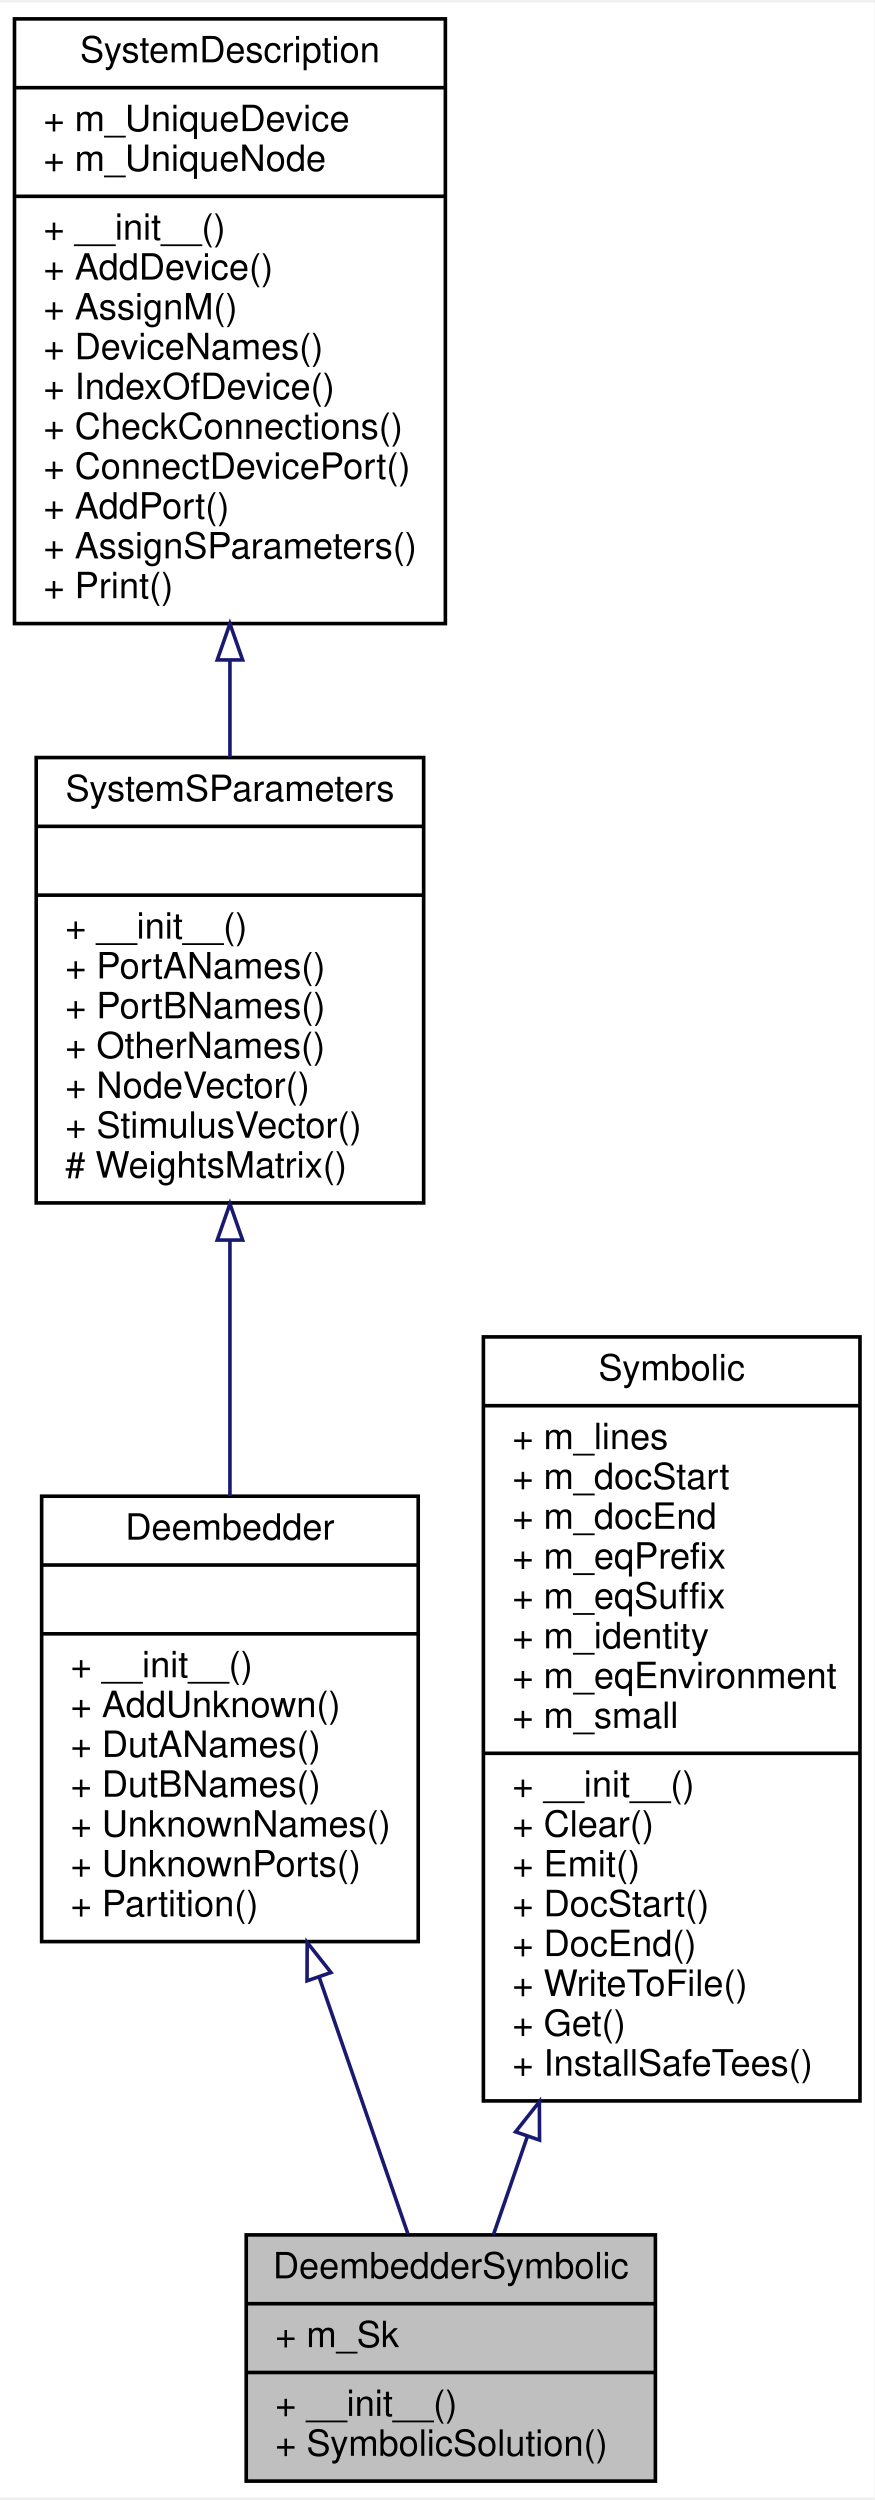
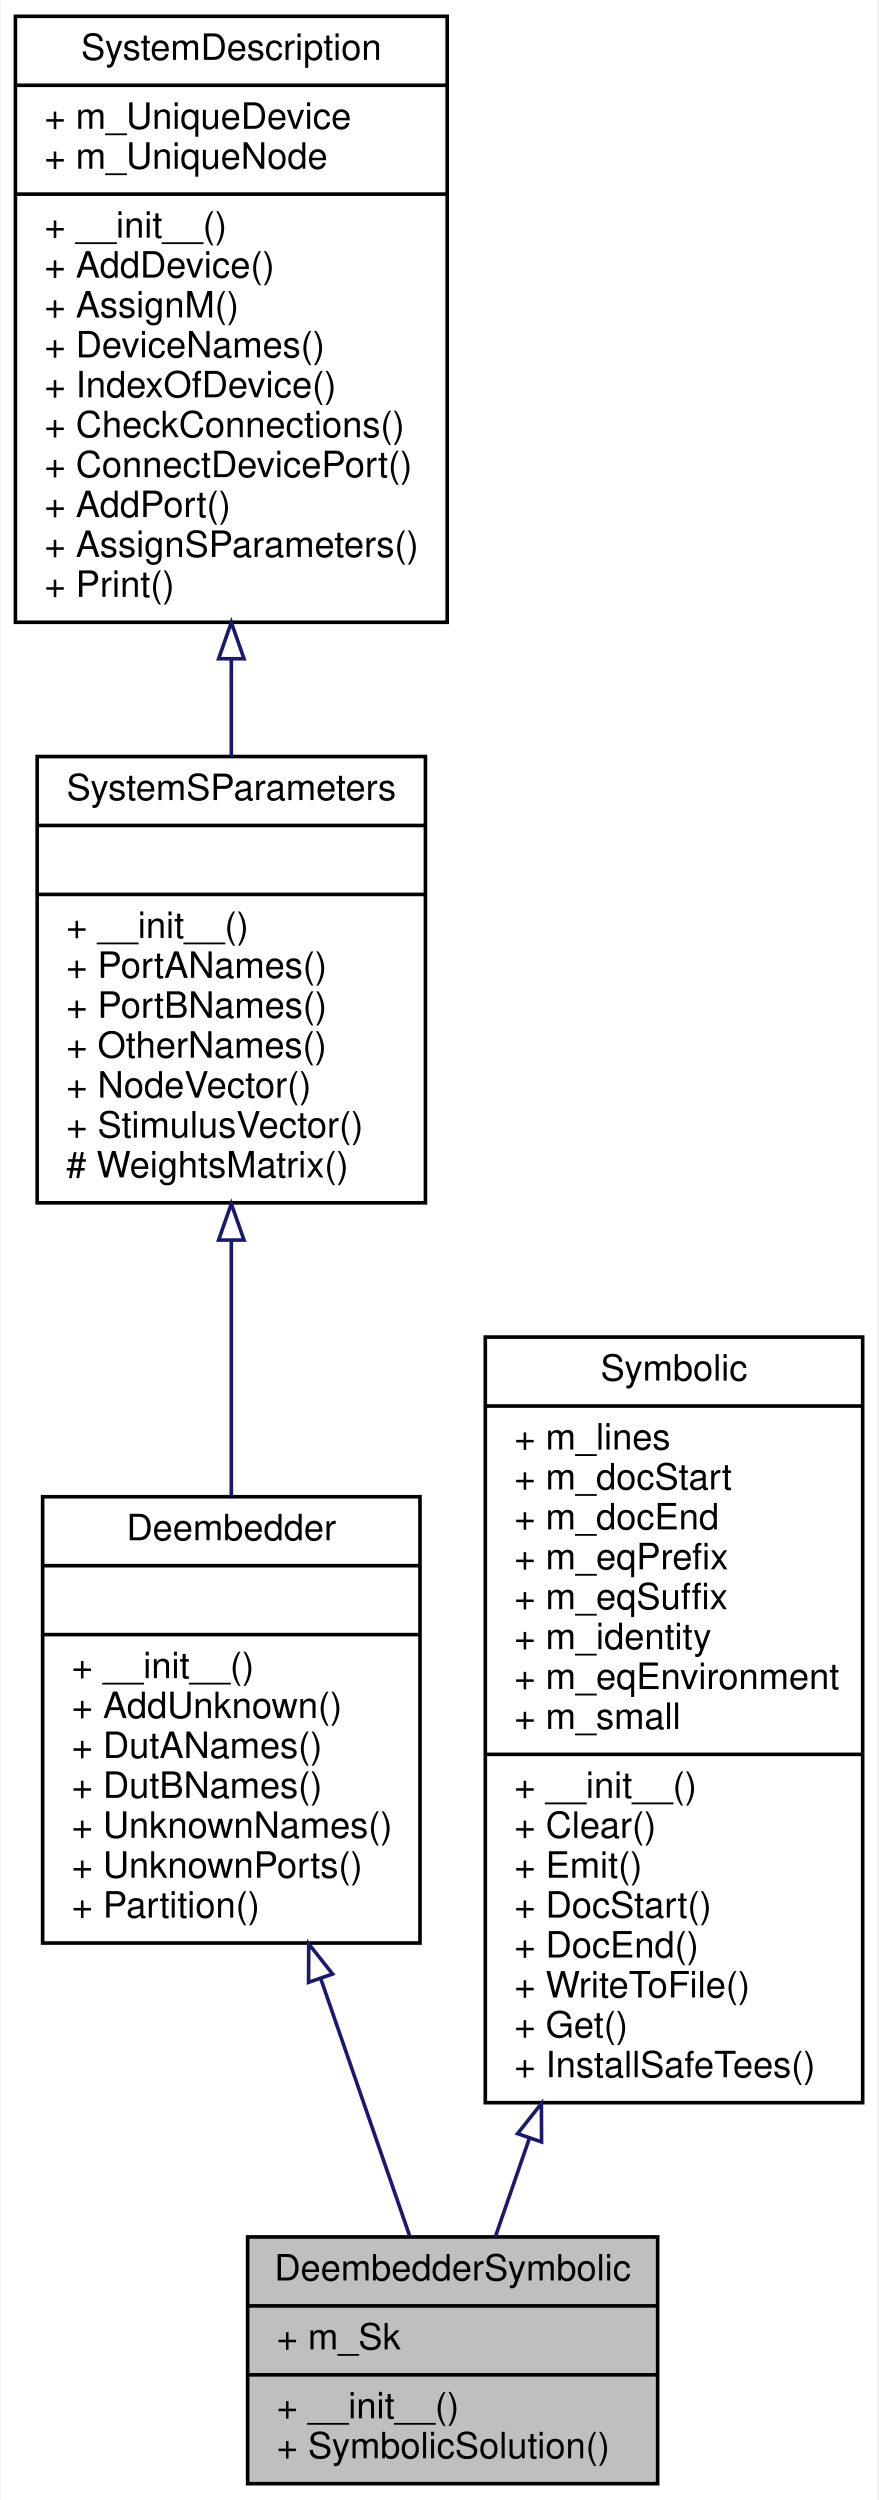
- <svg xmlns="http://www.w3.org/2000/svg" xmlns:xlink="http://www.w3.org/1999/xlink" width="241pt" height="689pt" viewBox="0.00 0.00 241.50 689.00">
+ <svg xmlns="http://www.w3.org/2000/svg" xmlns:xlink="http://www.w3.org/1999/xlink" width="242pt" height="689pt" viewBox="0.00 0.00 241.50 689.00">
  <g id="graph0" class="graph" transform="scale(1 1) rotate(0) translate(4 685)">
    <polygon fill="#ffffff" stroke="transparent" points="-4,4 -4,-685 237.5,-685 237.5,4 -4,4" />
    <g id="node1" class="node">
      <polygon fill="#bfbfbf" stroke="#000000" points="64,-.5 64,-68.5 177,-68.5 177,-.5 64,-.5" />
      <text text-anchor="middle" x="120.5" y="-56.5" font-family="Helvetica,sans-Serif" font-size="10.00" fill="#000000">DeembedderSymbolic</text>
      <polyline fill="none" stroke="#000000" points="64,-49.5 177,-49.5 " />
      <text text-anchor="start" x="72" y="-37.5" font-family="Helvetica,sans-Serif" font-size="10.00" fill="#000000">+ m_Sk</text>
      <polyline fill="none" stroke="#000000" points="64,-30.5 177,-30.5 " />
      <text text-anchor="start" x="72" y="-18.5" font-family="Helvetica,sans-Serif" font-size="10.00" fill="#000000">+ __init__()</text>
      <text text-anchor="start" x="72" y="-7.5" font-family="Helvetica,sans-Serif" font-size="10.00" fill="#000000">+ SymbolicSolution()</text>
    </g>
    <g id="node2" class="node">
      <g id="a_node2">
        <a xlink:href="classSignalIntegrity_1_1Lib_1_1SystemDescriptions_1_1Deembedder_1_1Deembedder.xhtml" target="_top" xlink:title="housekeeping base class for deembedders ">
          <polygon fill="#ffffff" stroke="#000000" points="7.5,-149.5 7.5,-272.5 111.5,-272.5 111.5,-149.5 7.5,-149.5" />
          <text text-anchor="middle" x="59.5" y="-260.5" font-family="Helvetica,sans-Serif" font-size="10.00" fill="#000000">Deembedder</text>
          <polyline fill="none" stroke="#000000" points="7.5,-253.5 111.5,-253.5 " />
          <text text-anchor="middle" x="59.5" y="-241.5" font-family="Helvetica,sans-Serif" font-size="10.00" fill="#000000"> </text>
          <polyline fill="none" stroke="#000000" points="7.5,-234.5 111.5,-234.5 " />
          <text text-anchor="start" x="15.5" y="-222.5" font-family="Helvetica,sans-Serif" font-size="10.00" fill="#000000">+ __init__()</text>
          <text text-anchor="start" x="15.5" y="-211.5" font-family="Helvetica,sans-Serif" font-size="10.00" fill="#000000">+ AddUnknown()</text>
          <text text-anchor="start" x="15.5" y="-200.5" font-family="Helvetica,sans-Serif" font-size="10.00" fill="#000000">+ DutANames()</text>
          <text text-anchor="start" x="15.5" y="-189.5" font-family="Helvetica,sans-Serif" font-size="10.00" fill="#000000">+ DutBNames()</text>
          <text text-anchor="start" x="15.5" y="-178.5" font-family="Helvetica,sans-Serif" font-size="10.00" fill="#000000">+ UnknownNames()</text>
          <text text-anchor="start" x="15.5" y="-167.5" font-family="Helvetica,sans-Serif" font-size="10.00" fill="#000000">+ UnknownPorts()</text>
          <text text-anchor="start" x="15.5" y="-156.5" font-family="Helvetica,sans-Serif" font-size="10.00" fill="#000000">+ Partition()</text>
        </a>
      </g>
    </g>
    <g id="edge1" class="edge">
      <path fill="none" stroke="#191970" d="M84.166,-139.631C92.629,-115.142 101.715,-88.852 108.684,-68.688" />
      <polygon fill="none" stroke="#191970" points="80.793,-138.674 80.835,-149.269 87.409,-140.961 80.793,-138.674" />
    </g>
    <g id="node3" class="node">
      <g id="a_node3">
        <a xlink:href="classSignalIntegrity_1_1Lib_1_1SystemDescriptions_1_1SystemSParameters_1_1SystemSParameters.xhtml" target="_top" xlink:title="base class for housekeeping involving system s-parameters calculations ">
          <polygon fill="#ffffff" stroke="#000000" points="6,-353.5 6,-476.5 113,-476.5 113,-353.5 6,-353.5" />
          <text text-anchor="middle" x="59.5" y="-464.5" font-family="Helvetica,sans-Serif" font-size="10.00" fill="#000000">SystemSParameters</text>
          <polyline fill="none" stroke="#000000" points="6,-457.5 113,-457.5 " />
          <text text-anchor="middle" x="59.5" y="-445.5" font-family="Helvetica,sans-Serif" font-size="10.00" fill="#000000"> </text>
          <polyline fill="none" stroke="#000000" points="6,-438.5 113,-438.5 " />
          <text text-anchor="start" x="14" y="-426.5" font-family="Helvetica,sans-Serif" font-size="10.00" fill="#000000">+ __init__()</text>
          <text text-anchor="start" x="14" y="-415.5" font-family="Helvetica,sans-Serif" font-size="10.00" fill="#000000">+ PortANames()</text>
          <text text-anchor="start" x="14" y="-404.5" font-family="Helvetica,sans-Serif" font-size="10.00" fill="#000000">+ PortBNames()</text>
          <text text-anchor="start" x="14" y="-393.5" font-family="Helvetica,sans-Serif" font-size="10.00" fill="#000000">+ OtherNames()</text>
          <text text-anchor="start" x="14" y="-382.5" font-family="Helvetica,sans-Serif" font-size="10.00" fill="#000000">+ NodeVector()</text>
          <text text-anchor="start" x="14" y="-371.5" font-family="Helvetica,sans-Serif" font-size="10.00" fill="#000000">+ StimulusVector()</text>
          <text text-anchor="start" x="14" y="-360.5" font-family="Helvetica,sans-Serif" font-size="10.00" fill="#000000"># WeightsMatrix()</text>
        </a>
      </g>
    </g>
    <g id="edge2" class="edge">
      <path fill="none" stroke="#191970" d="M59.5,-343.17C59.5,-320.115 59.5,-294.801 59.5,-272.55" />
      <polygon fill="none" stroke="#191970" points="56,-343.24 59.5,-353.24 63,-343.24 56,-343.24" />
    </g>
    <g id="node4" class="node">
      <g id="a_node4">
        <a xlink:href="classSignalIntegrity_1_1Lib_1_1SystemDescriptions_1_1SystemDescription_1_1SystemDescription.xhtml" target="_top" xlink:title="Allows the construction of system descriptions for use with all of the classes that solve schematics ...">
          <polygon fill="#ffffff" stroke="#000000" points="0,-513.5 0,-680.5 119,-680.5 119,-513.5 0,-513.5" />
          <text text-anchor="middle" x="59.5" y="-668.5" font-family="Helvetica,sans-Serif" font-size="10.00" fill="#000000">SystemDescription</text>
          <polyline fill="none" stroke="#000000" points="0,-661.5 119,-661.5 " />
          <text text-anchor="start" x="8" y="-649.5" font-family="Helvetica,sans-Serif" font-size="10.00" fill="#000000">+ m_UniqueDevice</text>
          <text text-anchor="start" x="8" y="-638.5" font-family="Helvetica,sans-Serif" font-size="10.00" fill="#000000">+ m_UniqueNode</text>
          <polyline fill="none" stroke="#000000" points="0,-631.5 119,-631.5 " />
          <text text-anchor="start" x="8" y="-619.5" font-family="Helvetica,sans-Serif" font-size="10.00" fill="#000000">+ __init__()</text>
          <text text-anchor="start" x="8" y="-608.5" font-family="Helvetica,sans-Serif" font-size="10.00" fill="#000000">+ AddDevice()</text>
          <text text-anchor="start" x="8" y="-597.5" font-family="Helvetica,sans-Serif" font-size="10.00" fill="#000000">+ AssignM()</text>
          <text text-anchor="start" x="8" y="-586.5" font-family="Helvetica,sans-Serif" font-size="10.00" fill="#000000">+ DeviceNames()</text>
          <text text-anchor="start" x="8" y="-575.5" font-family="Helvetica,sans-Serif" font-size="10.00" fill="#000000">+ IndexOfDevice()</text>
          <text text-anchor="start" x="8" y="-564.5" font-family="Helvetica,sans-Serif" font-size="10.00" fill="#000000">+ CheckConnections()</text>
          <text text-anchor="start" x="8" y="-553.5" font-family="Helvetica,sans-Serif" font-size="10.00" fill="#000000">+ ConnectDevicePort()</text>
          <text text-anchor="start" x="8" y="-542.5" font-family="Helvetica,sans-Serif" font-size="10.00" fill="#000000">+ AddPort()</text>
          <text text-anchor="start" x="8" y="-531.5" font-family="Helvetica,sans-Serif" font-size="10.00" fill="#000000">+ AssignSParameters()</text>
          <text text-anchor="start" x="8" y="-520.5" font-family="Helvetica,sans-Serif" font-size="10.00" fill="#000000">+ Print()</text>
        </a>
      </g>
    </g>
    <g id="edge3" class="edge">
      <path fill="none" stroke="#191970" d="M59.5,-503.239C59.5,-494.186 59.5,-485.169 59.5,-476.548" />
      <polygon fill="none" stroke="#191970" points="56,-503.457 59.5,-513.457 63,-503.457 56,-503.457" />
    </g>
    <g id="node5" class="node">
      <g id="a_node5">
        <a xlink:href="classSignalIntegrity_1_1Lib_1_1SystemDescriptions_1_1Symbolic_1_1Symbolic.xhtml" target="_top" xlink:title="base class for all symbolic solutions. ">
          <polygon fill="#ffffff" stroke="#000000" points="129.5,-105.5 129.5,-316.5 233.5,-316.5 233.5,-105.5 129.5,-105.5" />
          <text text-anchor="middle" x="181.5" y="-304.5" font-family="Helvetica,sans-Serif" font-size="10.00" fill="#000000">Symbolic</text>
          <polyline fill="none" stroke="#000000" points="129.5,-297.5 233.5,-297.5 " />
          <text text-anchor="start" x="137.5" y="-285.5" font-family="Helvetica,sans-Serif" font-size="10.00" fill="#000000">+ m_lines</text>
          <text text-anchor="start" x="137.5" y="-274.5" font-family="Helvetica,sans-Serif" font-size="10.00" fill="#000000">+ m_docStart</text>
          <text text-anchor="start" x="137.5" y="-263.5" font-family="Helvetica,sans-Serif" font-size="10.00" fill="#000000">+ m_docEnd</text>
          <text text-anchor="start" x="137.5" y="-252.5" font-family="Helvetica,sans-Serif" font-size="10.00" fill="#000000">+ m_eqPrefix</text>
          <text text-anchor="start" x="137.5" y="-241.5" font-family="Helvetica,sans-Serif" font-size="10.00" fill="#000000">+ m_eqSuffix</text>
          <text text-anchor="start" x="137.5" y="-230.5" font-family="Helvetica,sans-Serif" font-size="10.00" fill="#000000">+ m_identity</text>
          <text text-anchor="start" x="137.5" y="-219.5" font-family="Helvetica,sans-Serif" font-size="10.00" fill="#000000">+ m_eqEnvironment</text>
          <text text-anchor="start" x="137.5" y="-208.5" font-family="Helvetica,sans-Serif" font-size="10.00" fill="#000000">+ m_small</text>
          <polyline fill="none" stroke="#000000" points="129.5,-201.5 233.5,-201.5 " />
          <text text-anchor="start" x="137.5" y="-189.5" font-family="Helvetica,sans-Serif" font-size="10.00" fill="#000000">+ __init__()</text>
          <text text-anchor="start" x="137.5" y="-178.5" font-family="Helvetica,sans-Serif" font-size="10.00" fill="#000000">+ Clear()</text>
          <text text-anchor="start" x="137.5" y="-167.5" font-family="Helvetica,sans-Serif" font-size="10.00" fill="#000000">+ Emit()</text>
          <text text-anchor="start" x="137.5" y="-156.5" font-family="Helvetica,sans-Serif" font-size="10.00" fill="#000000">+ DocStart()</text>
          <text text-anchor="start" x="137.5" y="-145.5" font-family="Helvetica,sans-Serif" font-size="10.00" fill="#000000">+ DocEnd()</text>
          <text text-anchor="start" x="137.5" y="-134.5" font-family="Helvetica,sans-Serif" font-size="10.00" fill="#000000">+ WriteToFile()</text>
          <text text-anchor="start" x="137.5" y="-123.5" font-family="Helvetica,sans-Serif" font-size="10.00" fill="#000000">+ Get()</text>
          <text text-anchor="start" x="137.5" y="-112.5" font-family="Helvetica,sans-Serif" font-size="10.00" fill="#000000">+ InstallSafeTees()</text>
        </a>
      </g>
    </g>
    <g id="edge4" class="edge">
      <path fill="none" stroke="#191970" d="M141.68,-95.784C138.308,-86.025 135.103,-76.753 132.255,-68.511" />
      <polygon fill="none" stroke="#191970" points="138.385,-96.964 144.96,-105.272 145.001,-94.678 138.385,-96.964" />
    </g>
  </g>
</svg>
